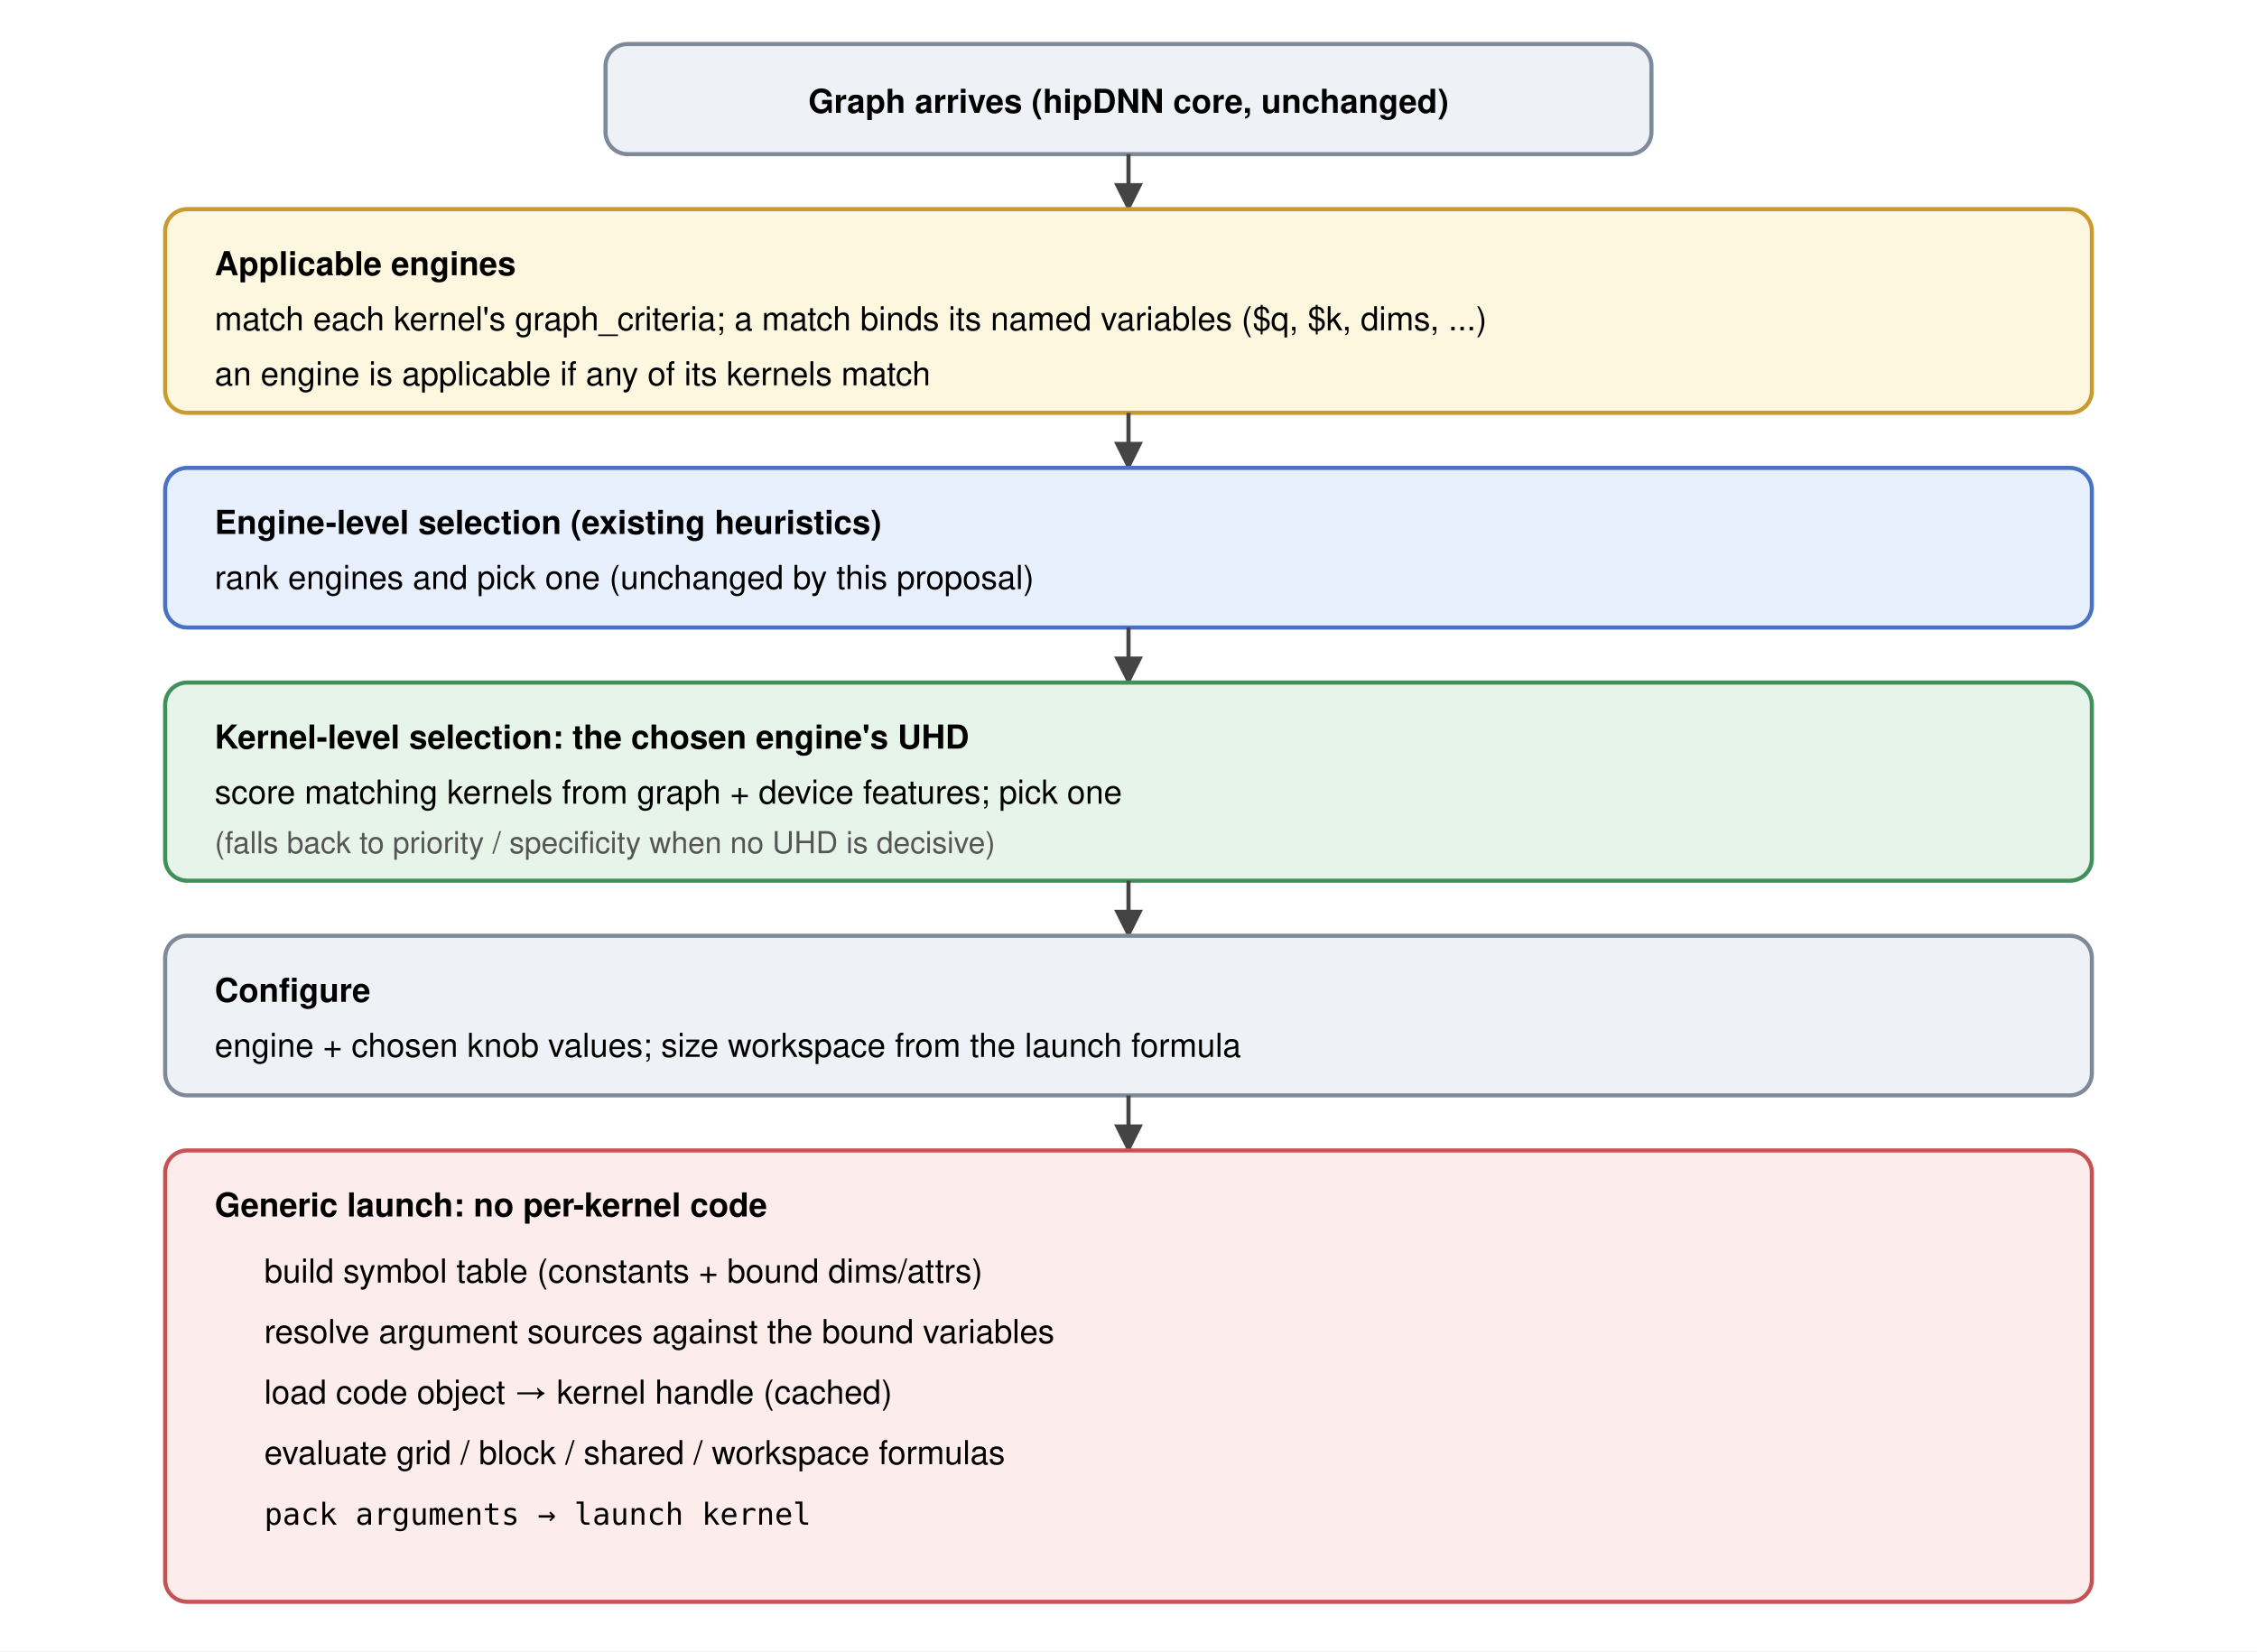
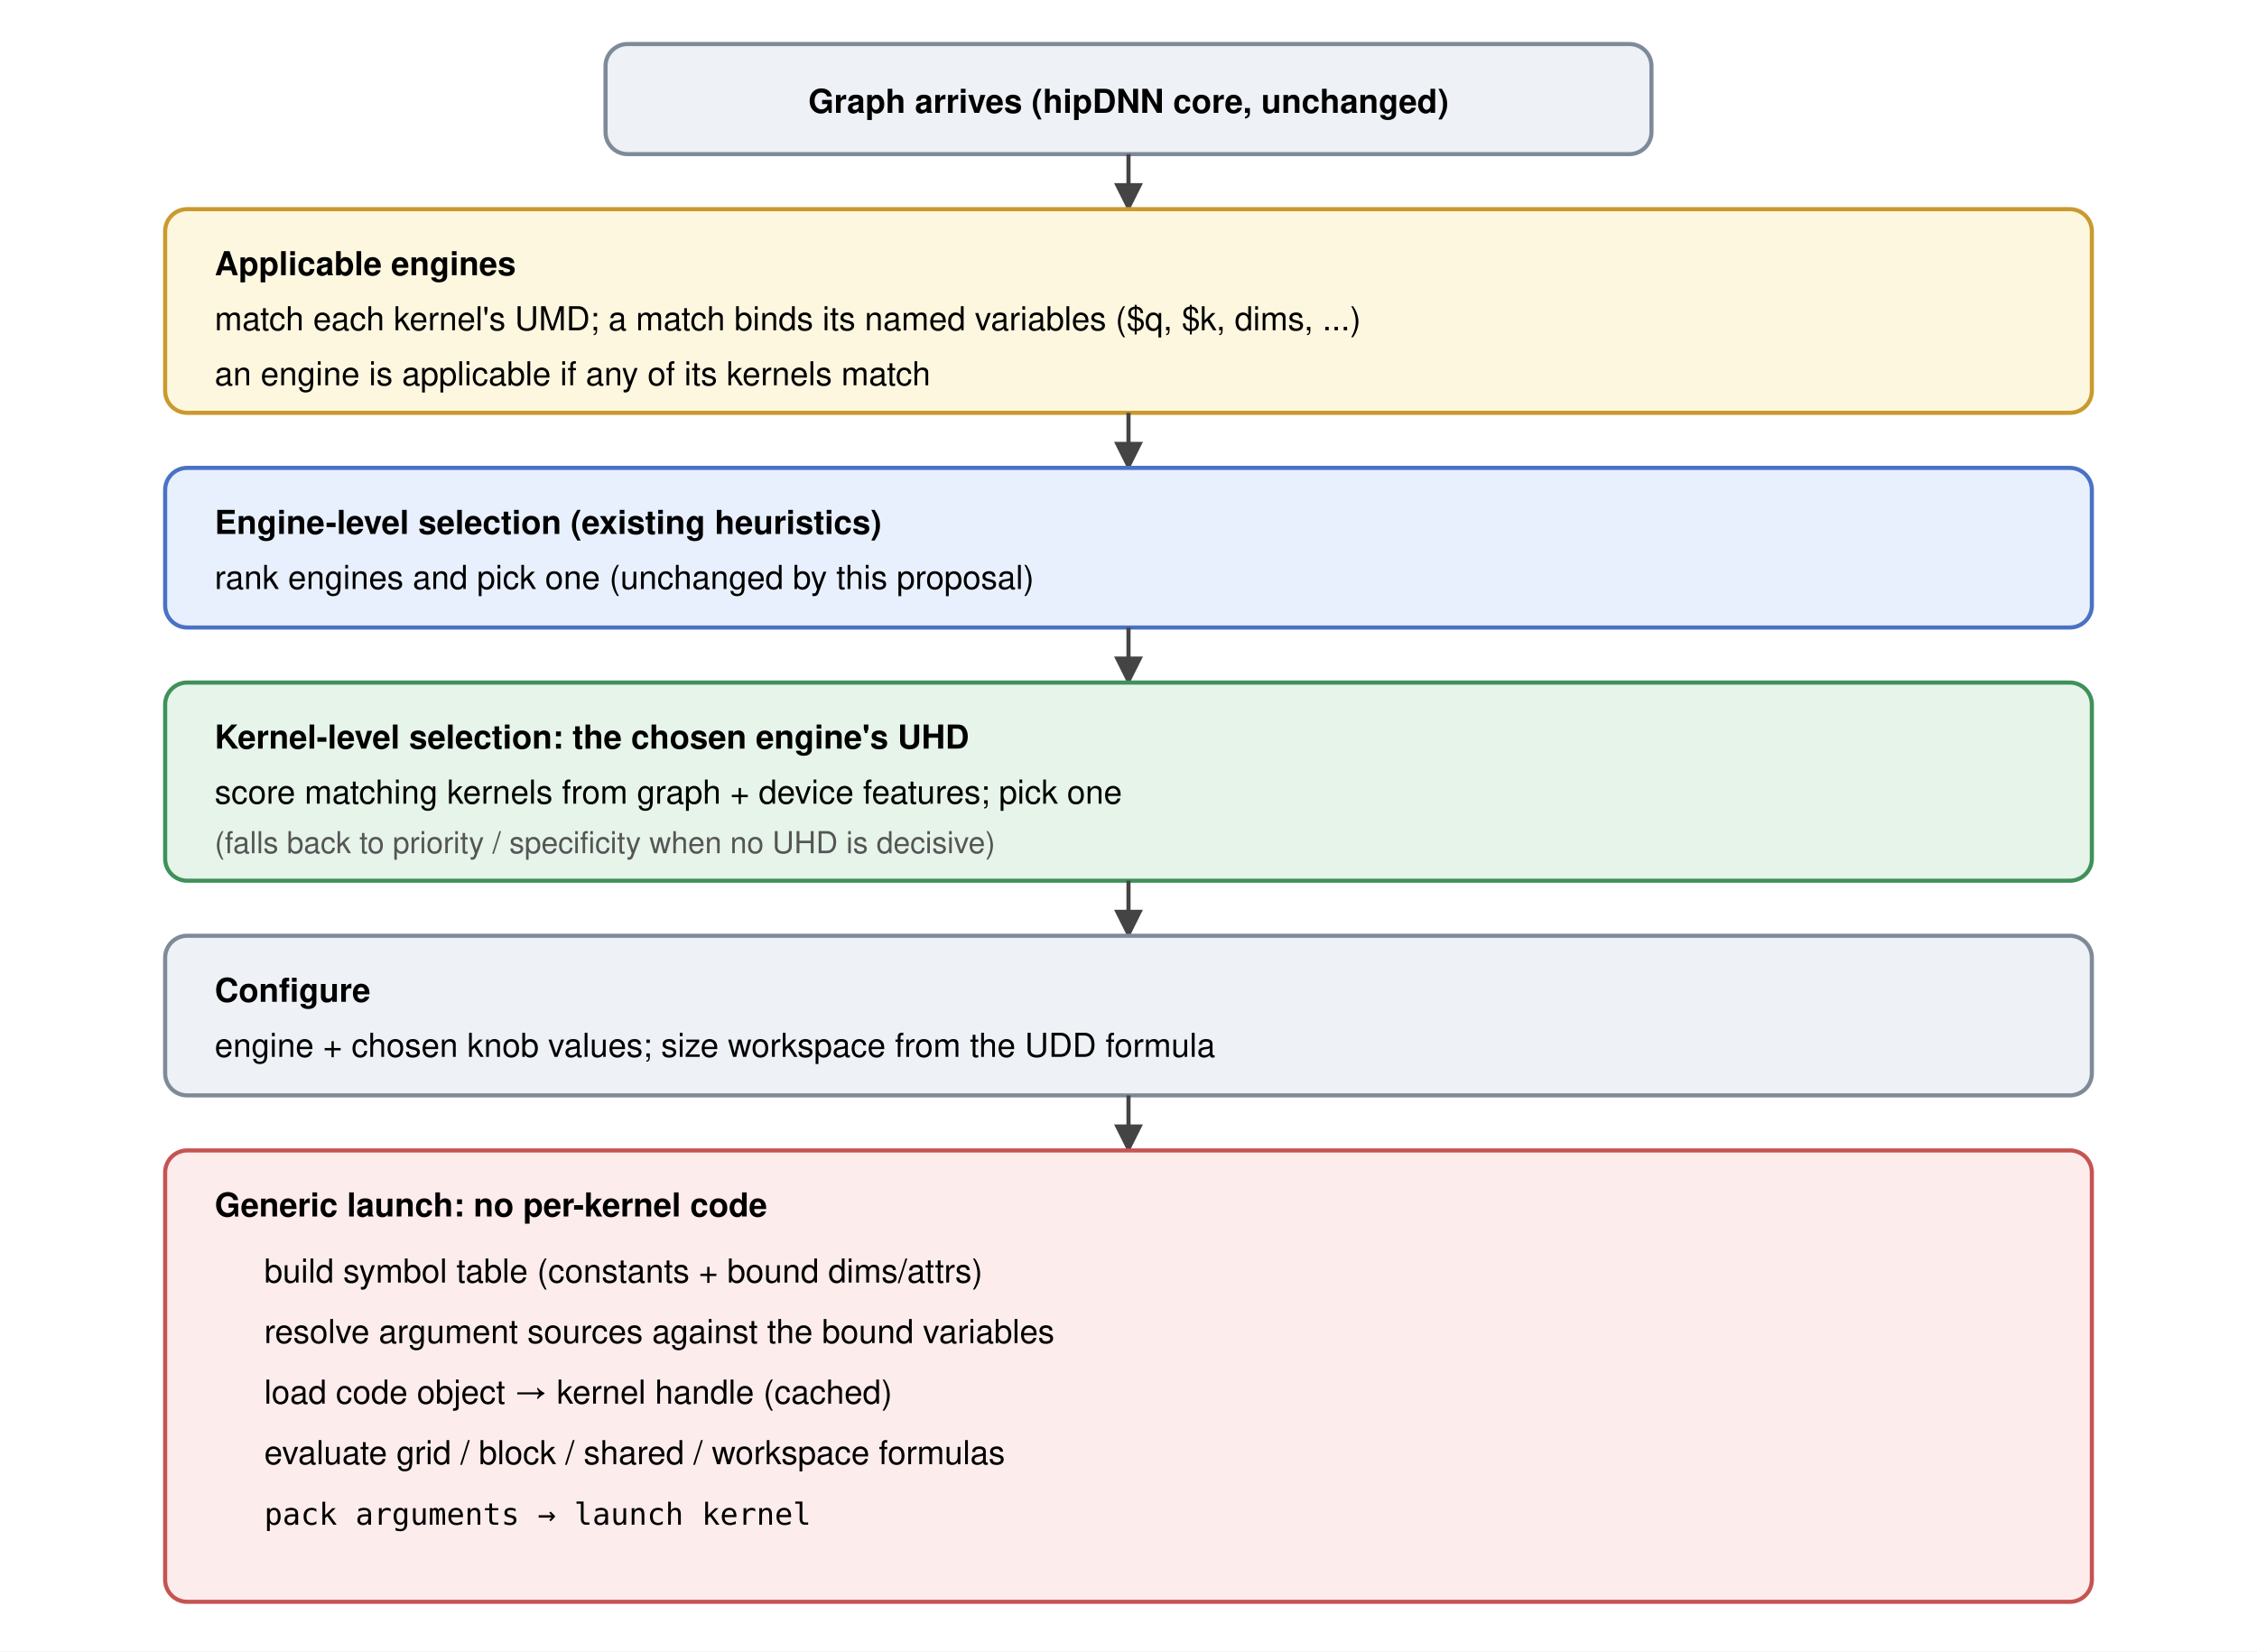
<svg xmlns="http://www.w3.org/2000/svg" viewBox="0 0 820 600" width="820" height="600" font-family="'Segoe UI', Helvetica, Arial, sans-serif" font-size="13">
  <rect x="0" y="0" width="100%" height="100%" fill="#ffffff" />
  <defs>
    <marker id="arrow11" viewBox="0 0 10 10" refX="9" refY="5" markerWidth="7" markerHeight="7" orient="auto-start-reverse">
      <path d="M0 0 L10 5 L0 10 z" fill="#444" />
    </marker>
  </defs>
  <rect x="220" y="16" width="380" height="40" rx="8" fill="#eef1f5" stroke="#7f8a99" stroke-width="1.5" />
  <text x="410" y="41" text-anchor="middle" font-size="12" font-weight="600">Graph arrives (hipDNN core, unchanged)</text>
  <line x1="410" y1="56" x2="410" y2="76" stroke="#444" stroke-width="1.5" marker-end="url(#arrow11)" />
  <rect x="60" y="76" width="700" height="74" rx="8" fill="#fef7e0" stroke="#c99a2e" stroke-width="1.5" />
  <text x="78" y="100" font-size="12" font-weight="600">Applicable engines</text>
-   <text x="78" y="120" font-size="12">match each kernel's graph_criteria; a match binds its named variables ($q, $k, dims, ...)</text>
+   <text x="78" y="120" font-size="12">match each kernel's UMD; a match binds its named variables ($q, $k, dims, ...)</text>
  <text x="78" y="140" font-size="12">an engine is applicable if any of its kernels match</text>
  <line x1="410" y1="150" x2="410" y2="170" stroke="#444" stroke-width="1.5" marker-end="url(#arrow11)" />
  <rect x="60" y="170" width="700" height="58" rx="8" fill="#e8f0fe" stroke="#4a72c4" stroke-width="1.5" />
  <text x="78" y="194" font-size="12" font-weight="600">Engine-level selection (existing heuristics)</text>
  <text x="78" y="214" font-size="12">rank engines and pick one (unchanged by this proposal)</text>
  <line x1="410" y1="228" x2="410" y2="248" stroke="#444" stroke-width="1.5" marker-end="url(#arrow11)" />
  <rect x="60" y="248" width="700" height="72" rx="8" fill="#e6f4ea" stroke="#3f9159" stroke-width="1.5" />
  <text x="78" y="272" font-size="12" font-weight="600">Kernel-level selection: the chosen engine's UHD</text>
  <text x="78" y="292" font-size="12">score matching kernels from graph + device features; pick one</text>
  <text x="78" y="310" font-size="11" fill="#555">(falls back to priority / specificity when no UHD is decisive)</text>
  <line x1="410" y1="320" x2="410" y2="340" stroke="#444" stroke-width="1.5" marker-end="url(#arrow11)" />
  <rect x="60" y="340" width="700" height="58" rx="8" fill="#eef1f5" stroke="#7f8a99" stroke-width="1.5" />
  <text x="78" y="364" font-size="12" font-weight="600">Configure</text>
-   <text x="78" y="384" font-size="12">engine + chosen knob values; size workspace from the launch formula</text>
+   <text x="78" y="384" font-size="12">engine + chosen knob values; size workspace from the UDD formula</text>
  <line x1="410" y1="398" x2="410" y2="418" stroke="#444" stroke-width="1.5" marker-end="url(#arrow11)" />
  <rect x="60" y="418" width="700" height="164" rx="8" fill="#fdecec" stroke="#c65353" stroke-width="1.5" />
  <text x="78" y="442" font-size="12" font-weight="600">Generic launch: no per-kernel code</text>
  <text x="96" y="466" font-size="12">build symbol table (constants + bound dims/attrs)</text>
  <text x="96" y="488" font-size="12">resolve argument sources against the bound variables</text>
  <text x="96" y="510" font-size="12">load code object → kernel handle (cached)</text>
  <text x="96" y="532" font-size="12">evaluate grid / block / shared / workspace formulas</text>
  <text x="96" y="554" font-family="Consolas, monospace" font-size="11">pack arguments → launch kernel</text>
</svg>
